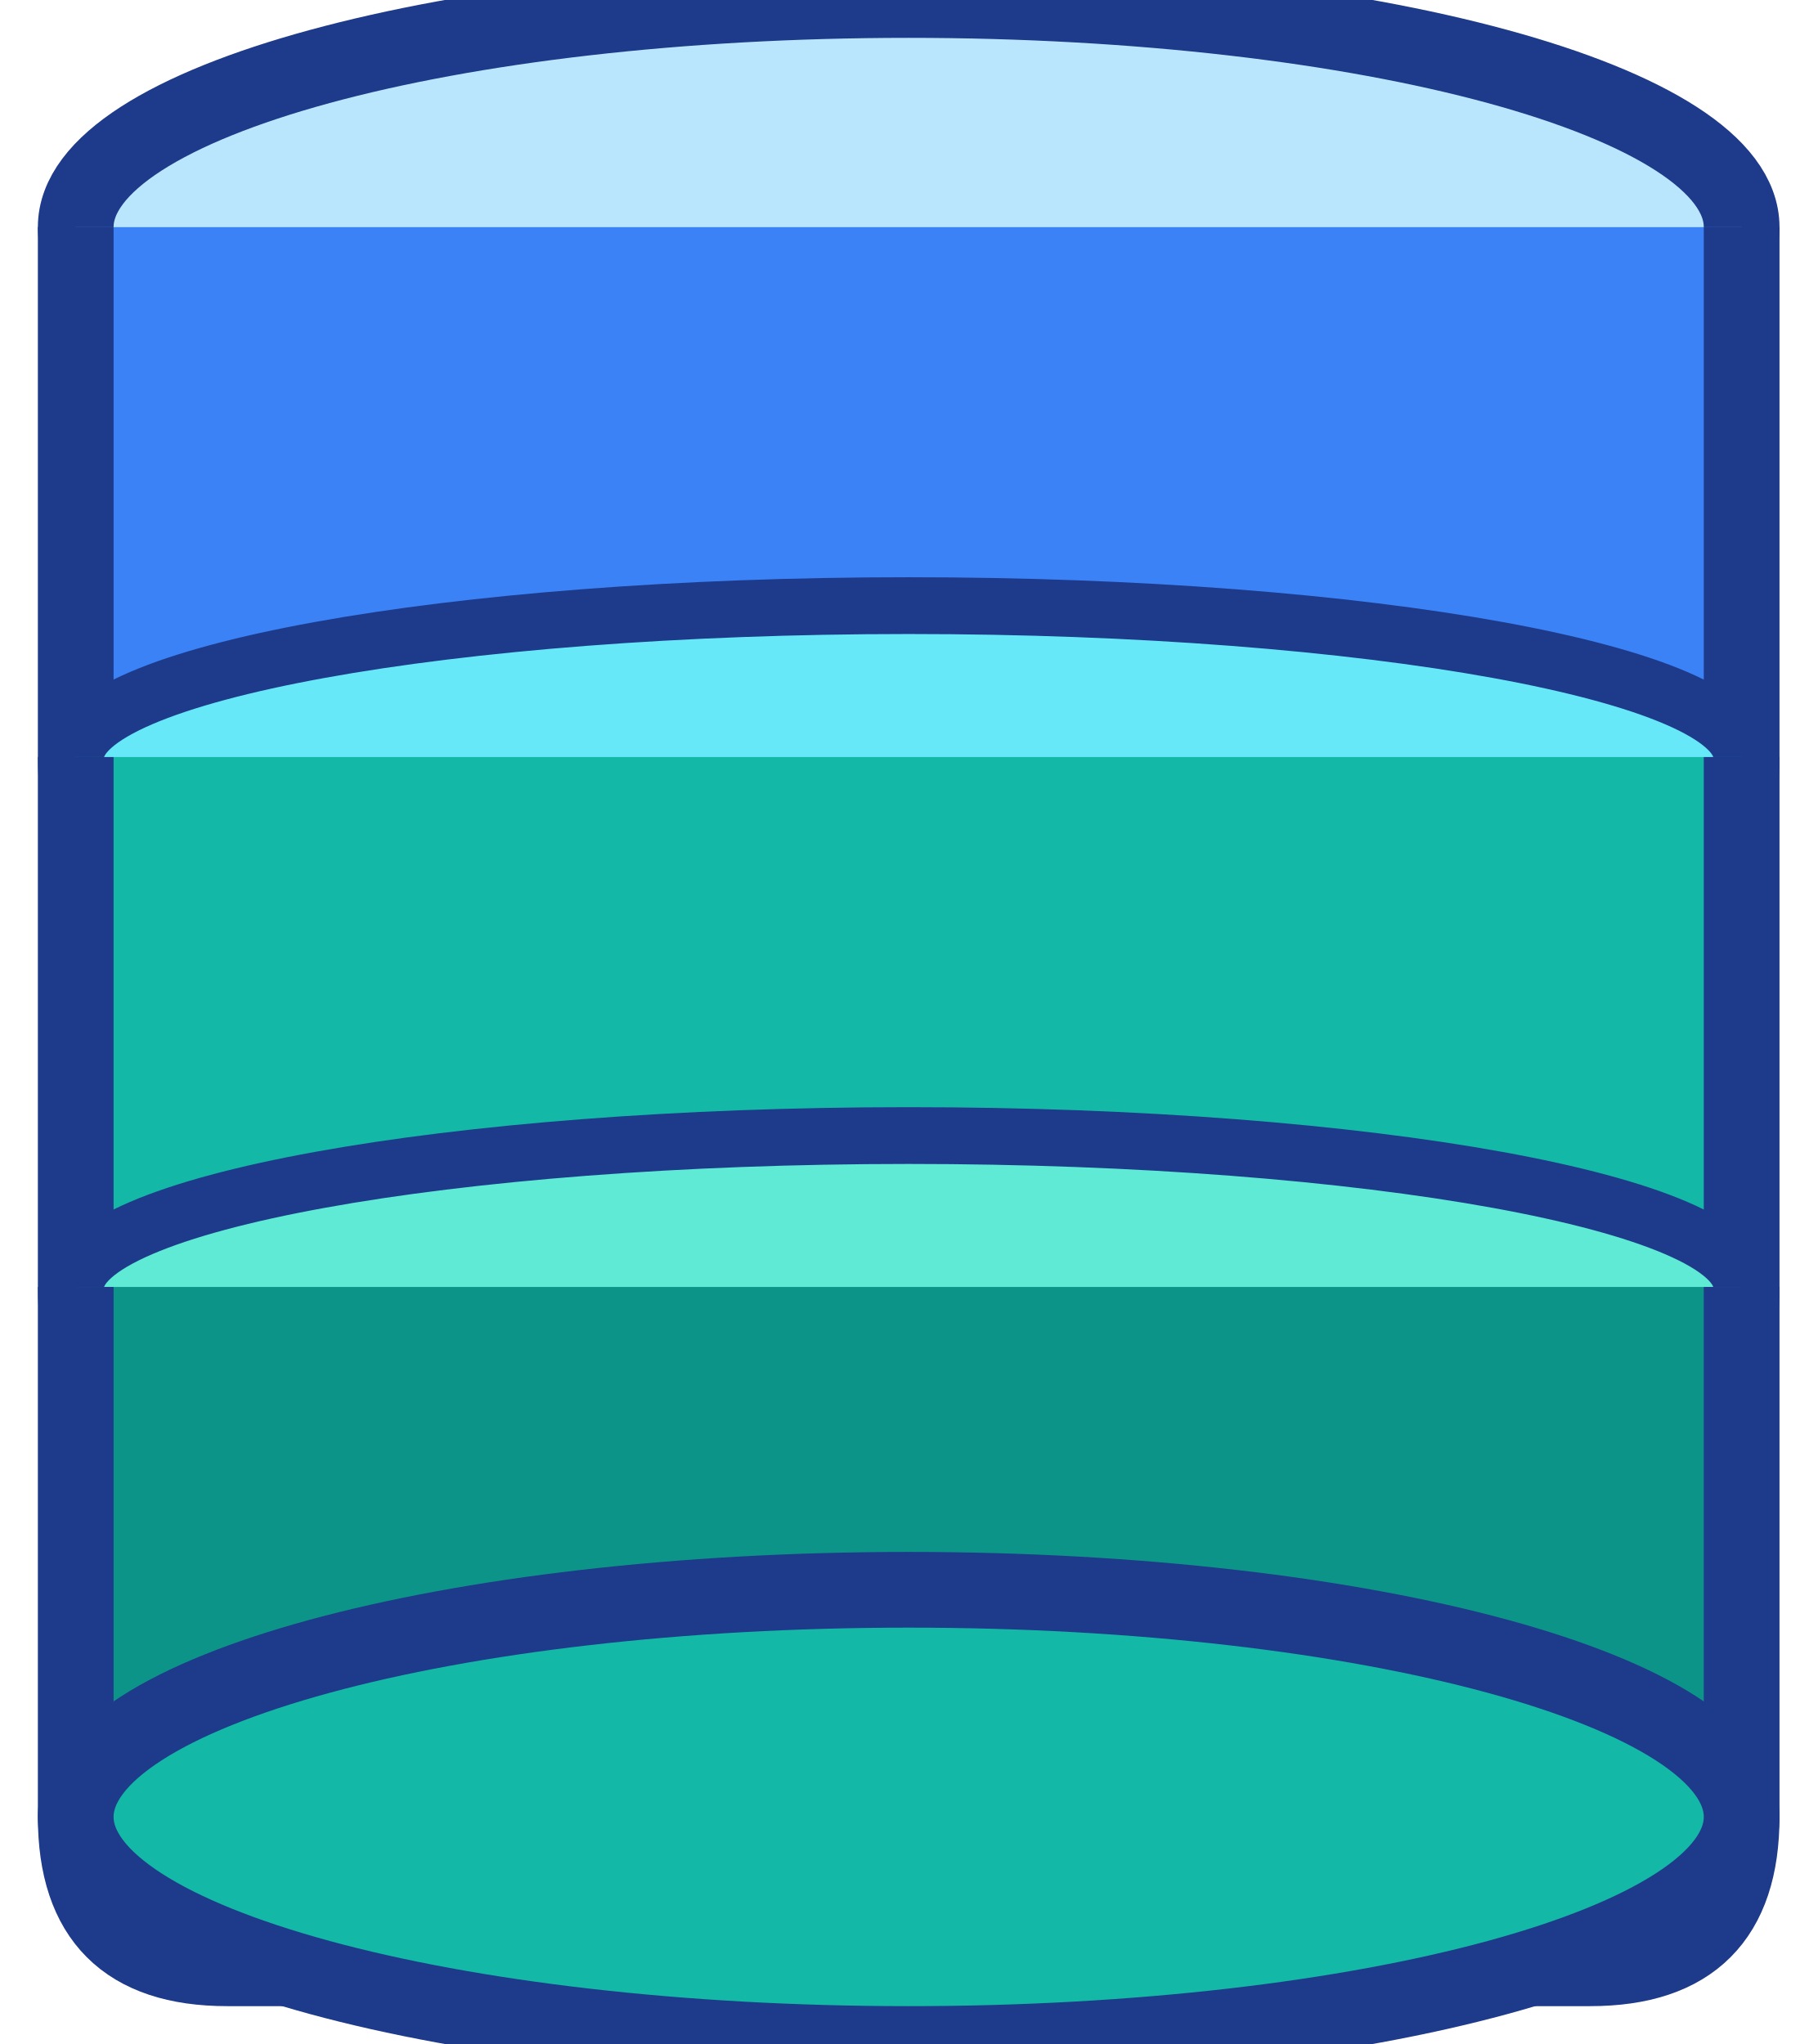
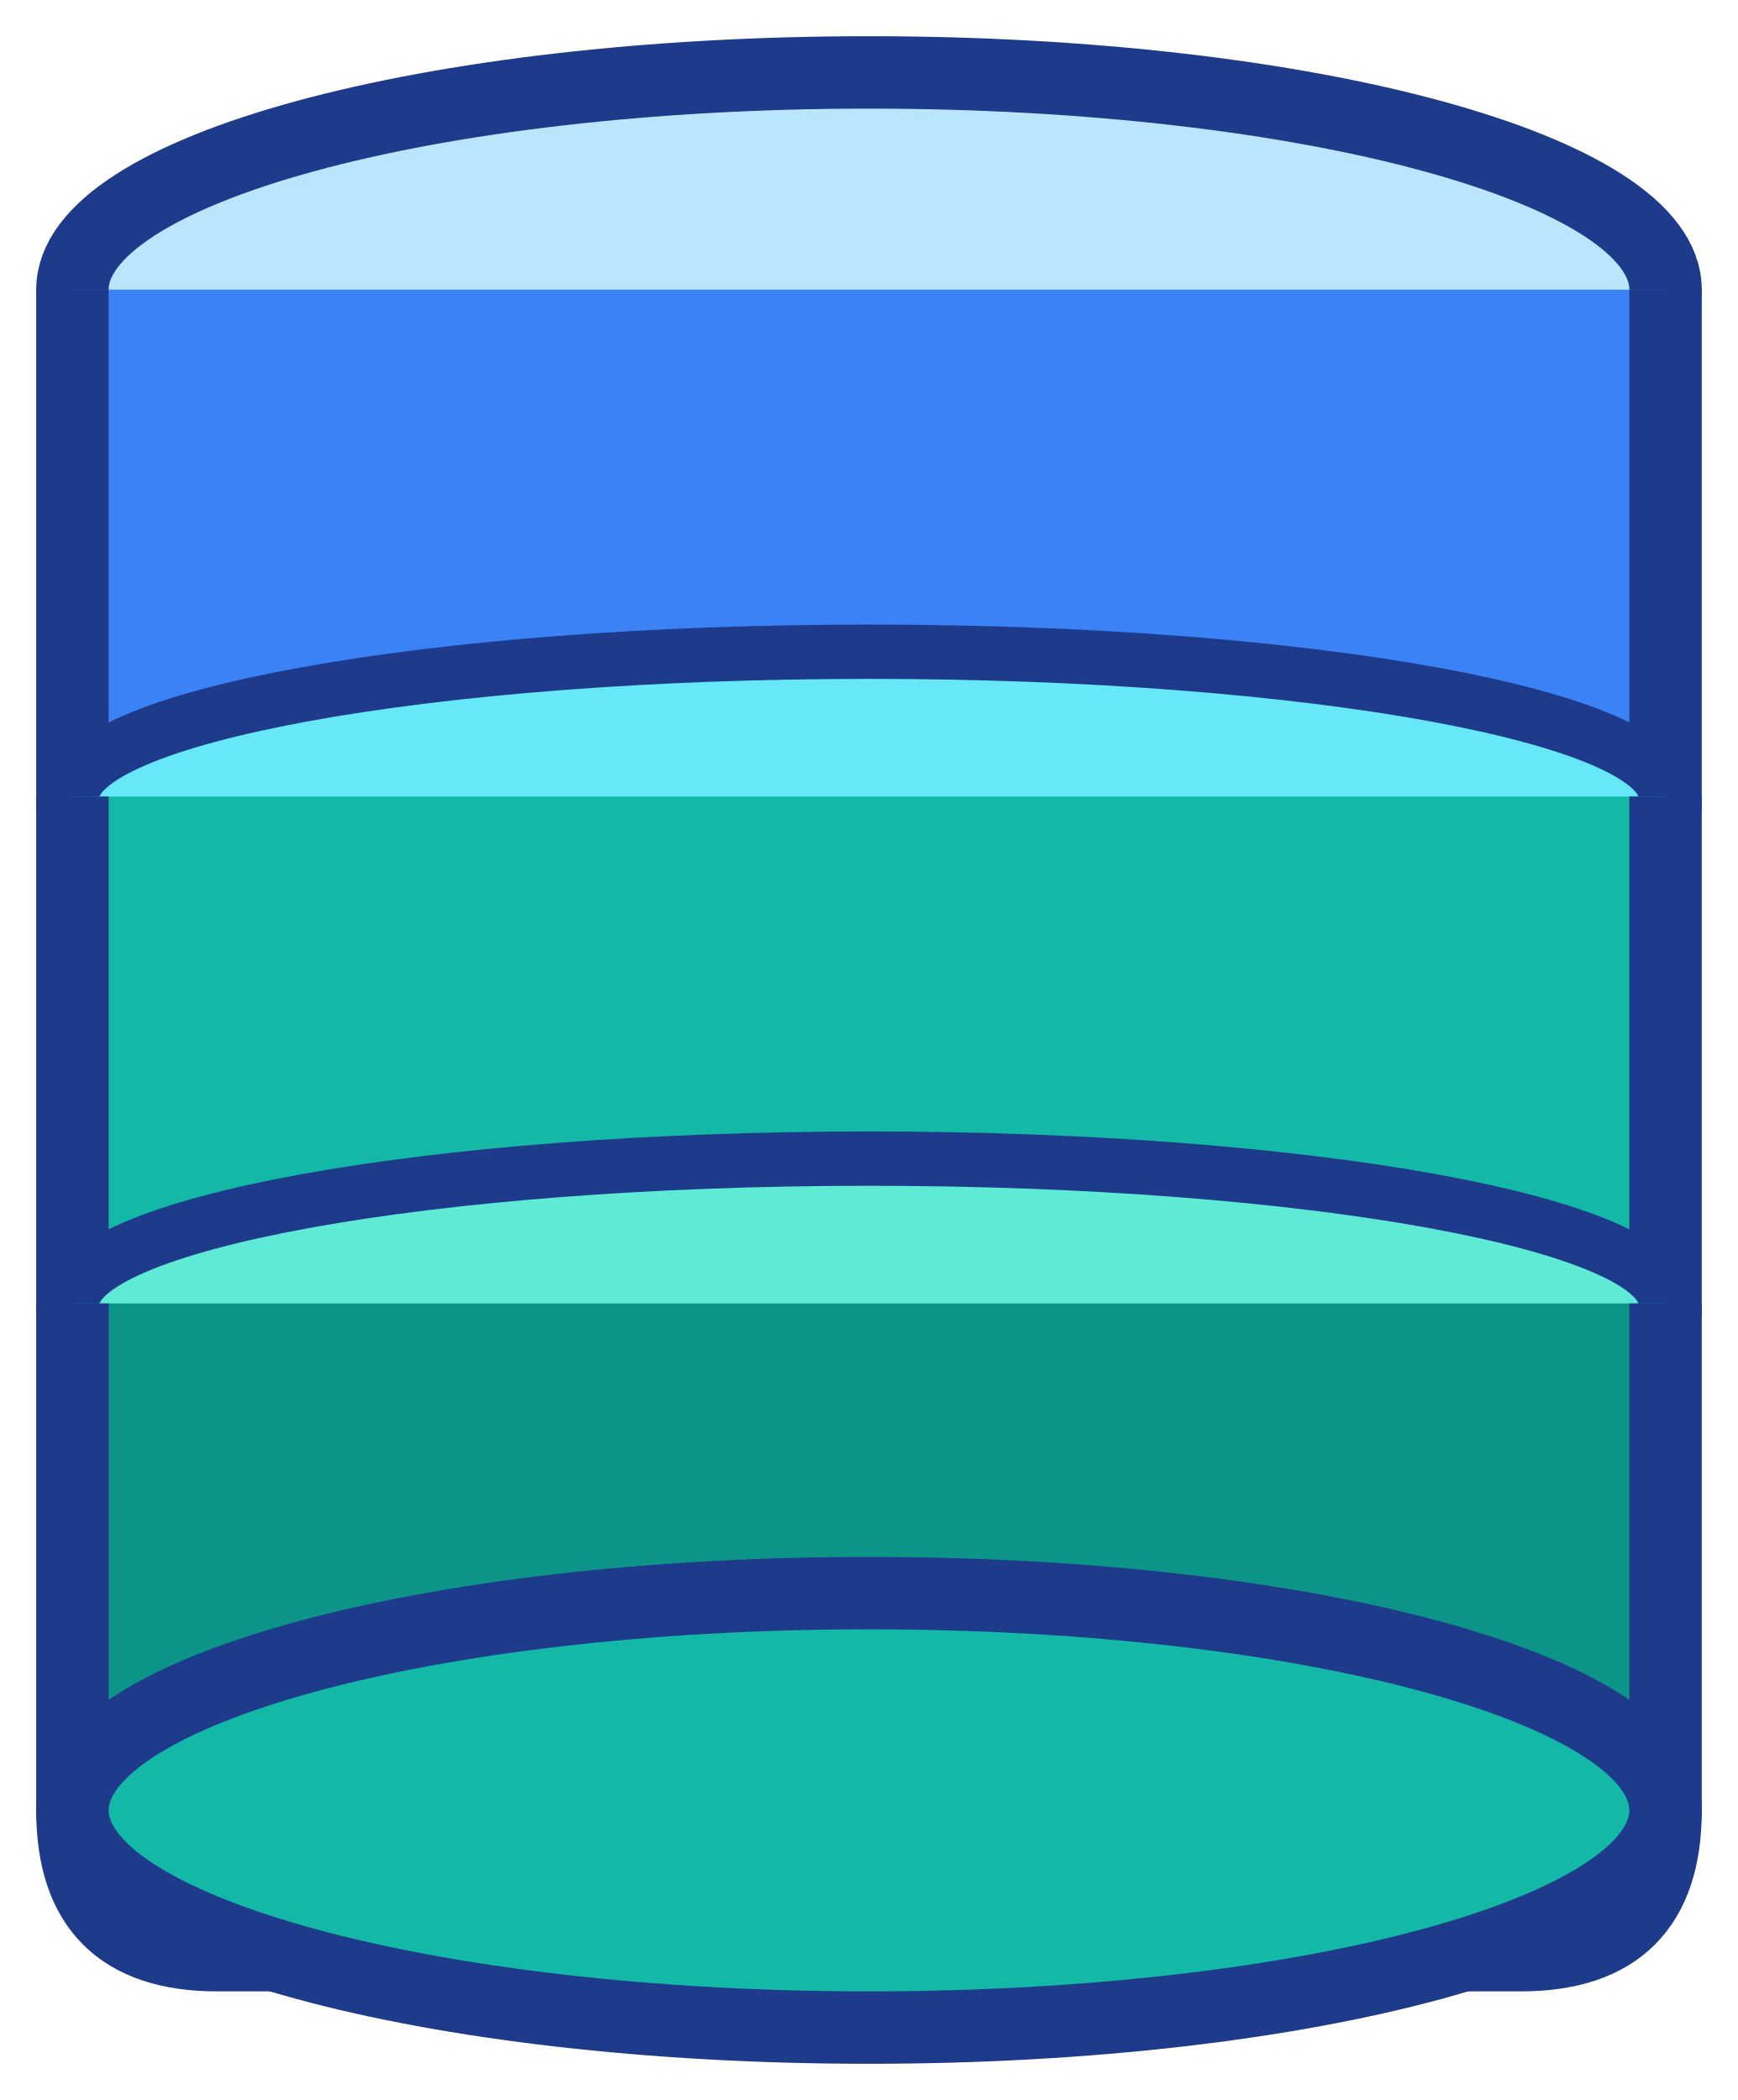
- <svg xmlns="http://www.w3.org/2000/svg" width="48" height="54" viewBox="26 23 48 54" fill="none">
+ <svg xmlns="http://www.w3.org/2000/svg" width="48" height="58" viewBox="26 23 48 54" fill="none">
  <ellipse cx="50" cy="29" rx="22" ry="6" fill="#bae6fd" stroke="#1e3a8a" stroke-width="2" />
  <path d="M28 29 L28 43 Q28 47 32 47 L68 47 Q72 47 72 43 L72 29" fill="#3b82f6" stroke="#1e3a8a" stroke-width="2" />
  <ellipse cx="50" cy="43" rx="22" ry="4" fill="#67e8f9" stroke="#1e3a8a" stroke-width="1.5" />
  <path d="M28 43 L28 57 Q28 61 32 61 L68 61 Q72 61 72 57 L72 43" fill="#14b8a6" stroke="#1e3a8a" stroke-width="2" />
  <ellipse cx="50" cy="57" rx="22" ry="4" fill="#5eead4" stroke="#1e3a8a" stroke-width="1.5" />
  <path d="M28 57 L28 71 Q28 75 32 75 L68 75 Q72 75 72 71 L72 57" fill="#0d9488" stroke="#1e3a8a" stroke-width="2" />
  <ellipse cx="50" cy="71" rx="22" ry="6" fill="#14b8a6" stroke="#1e3a8a" stroke-width="2" />
</svg>
